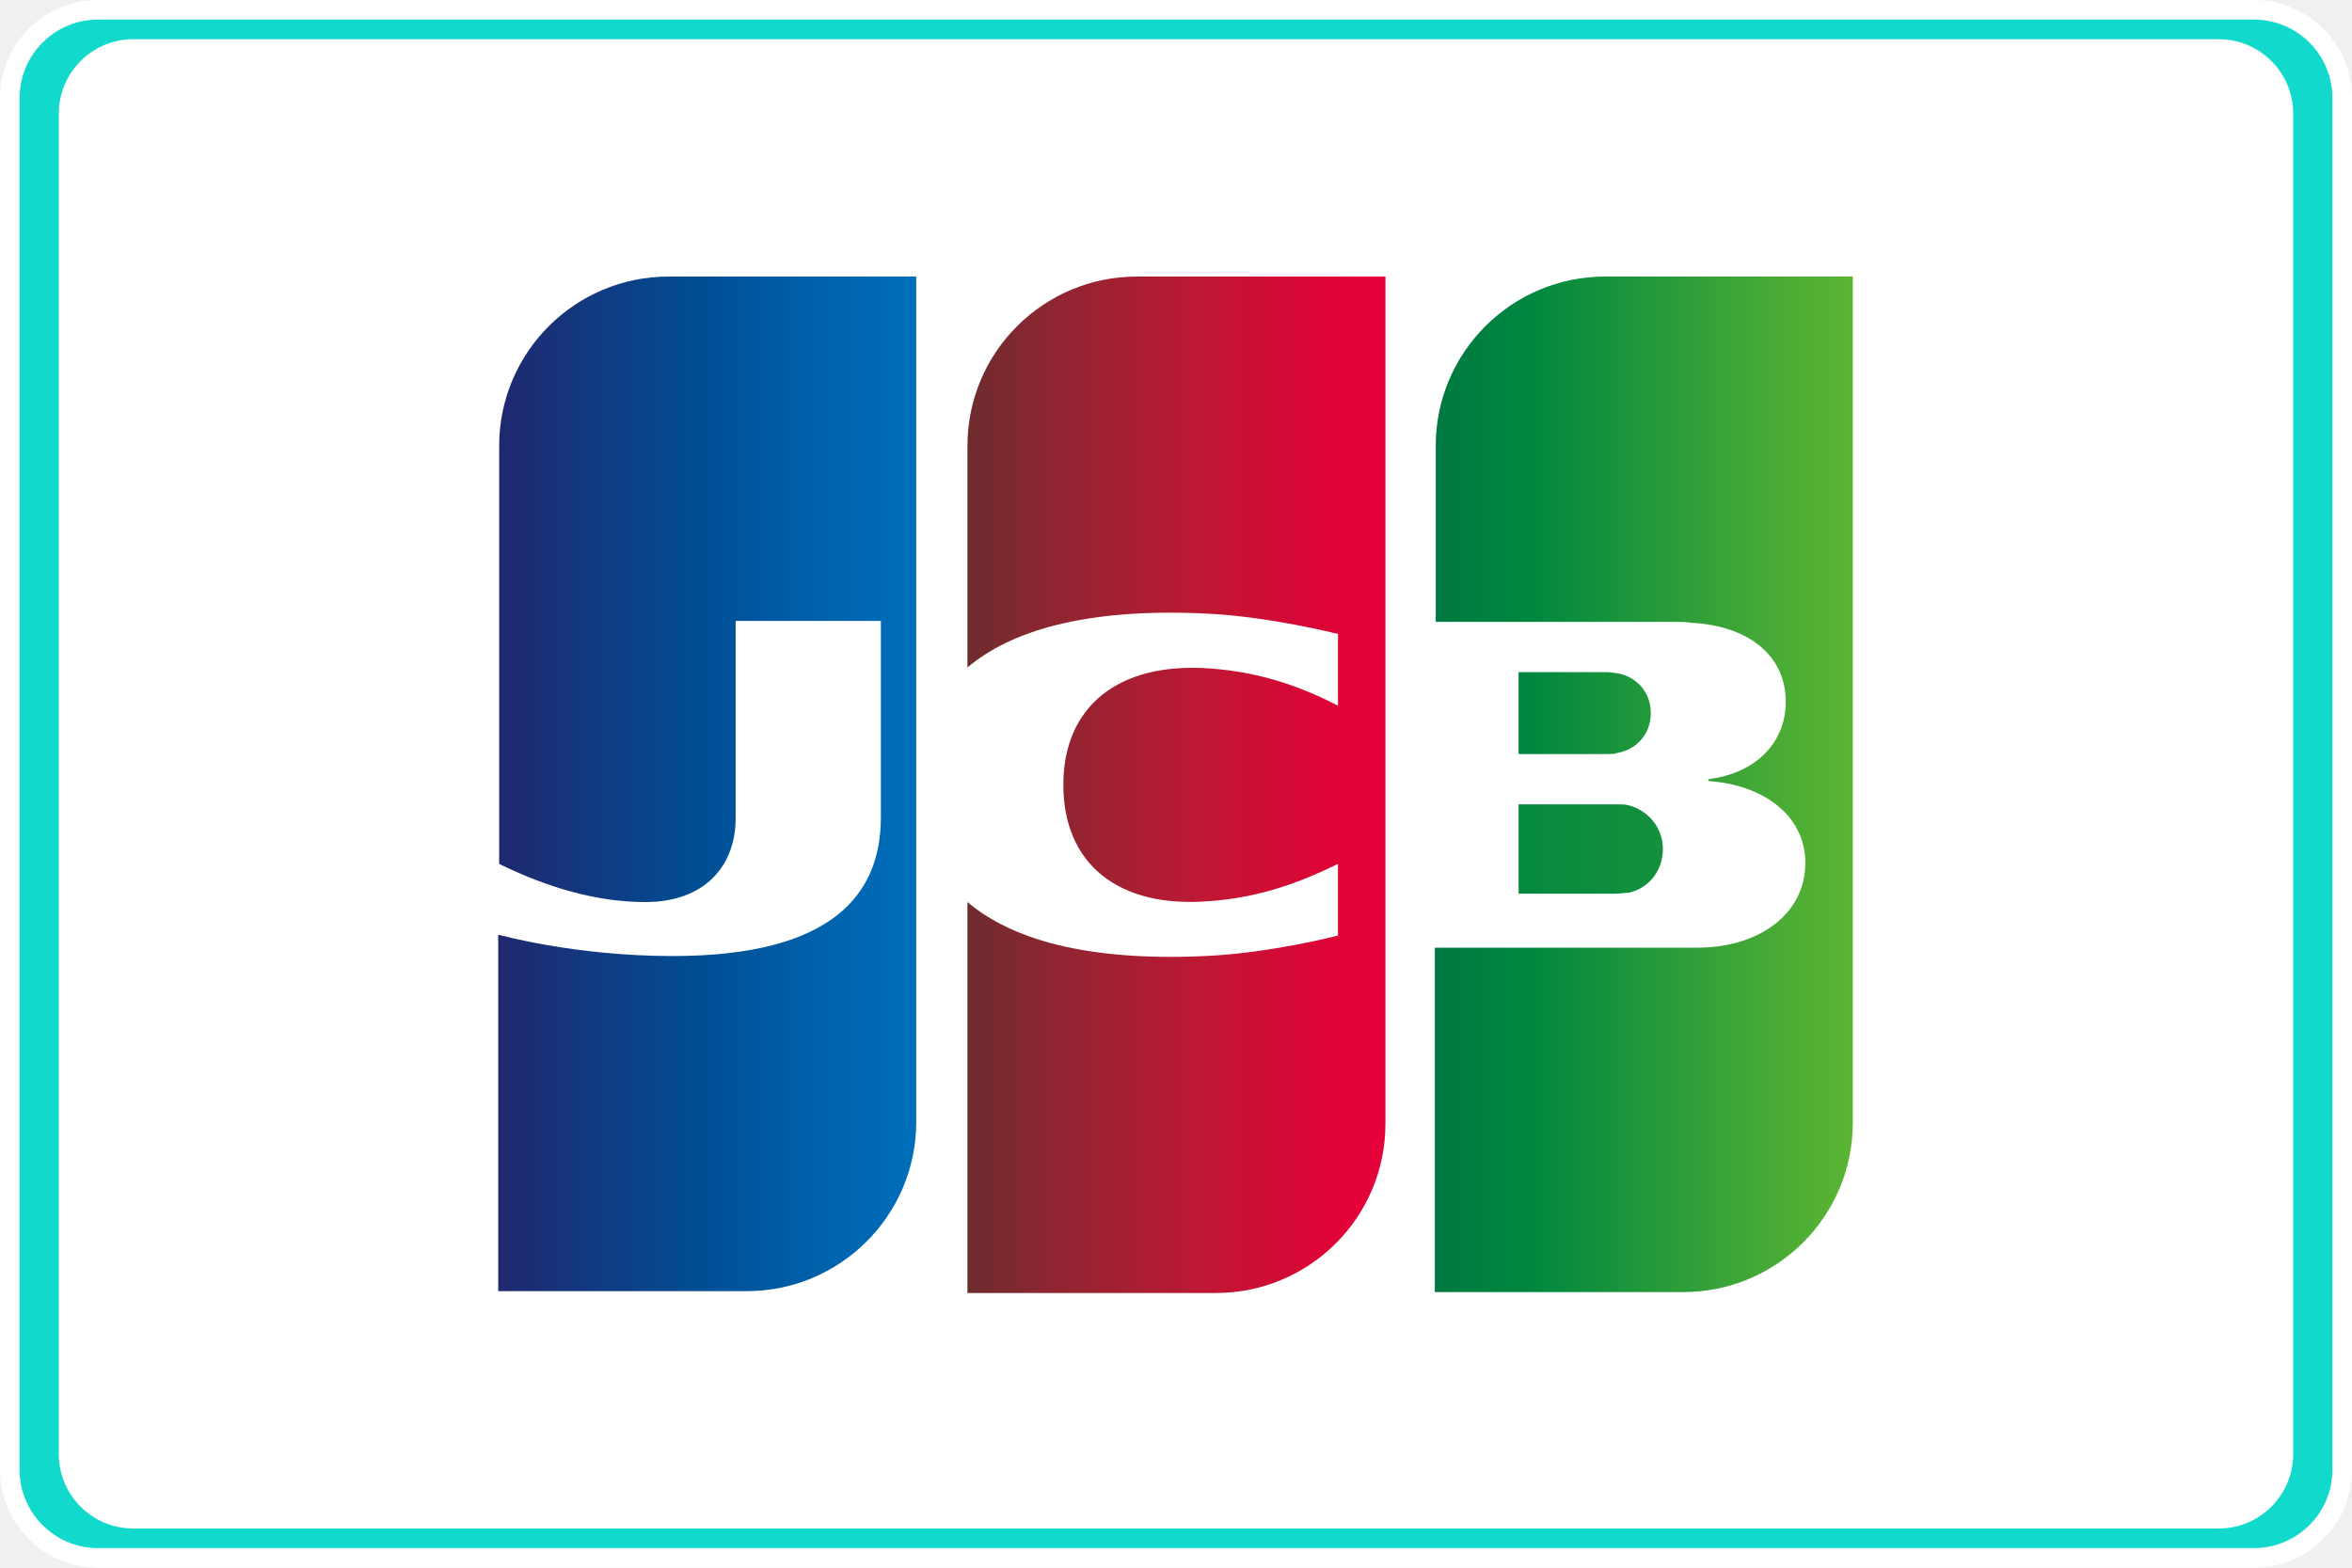
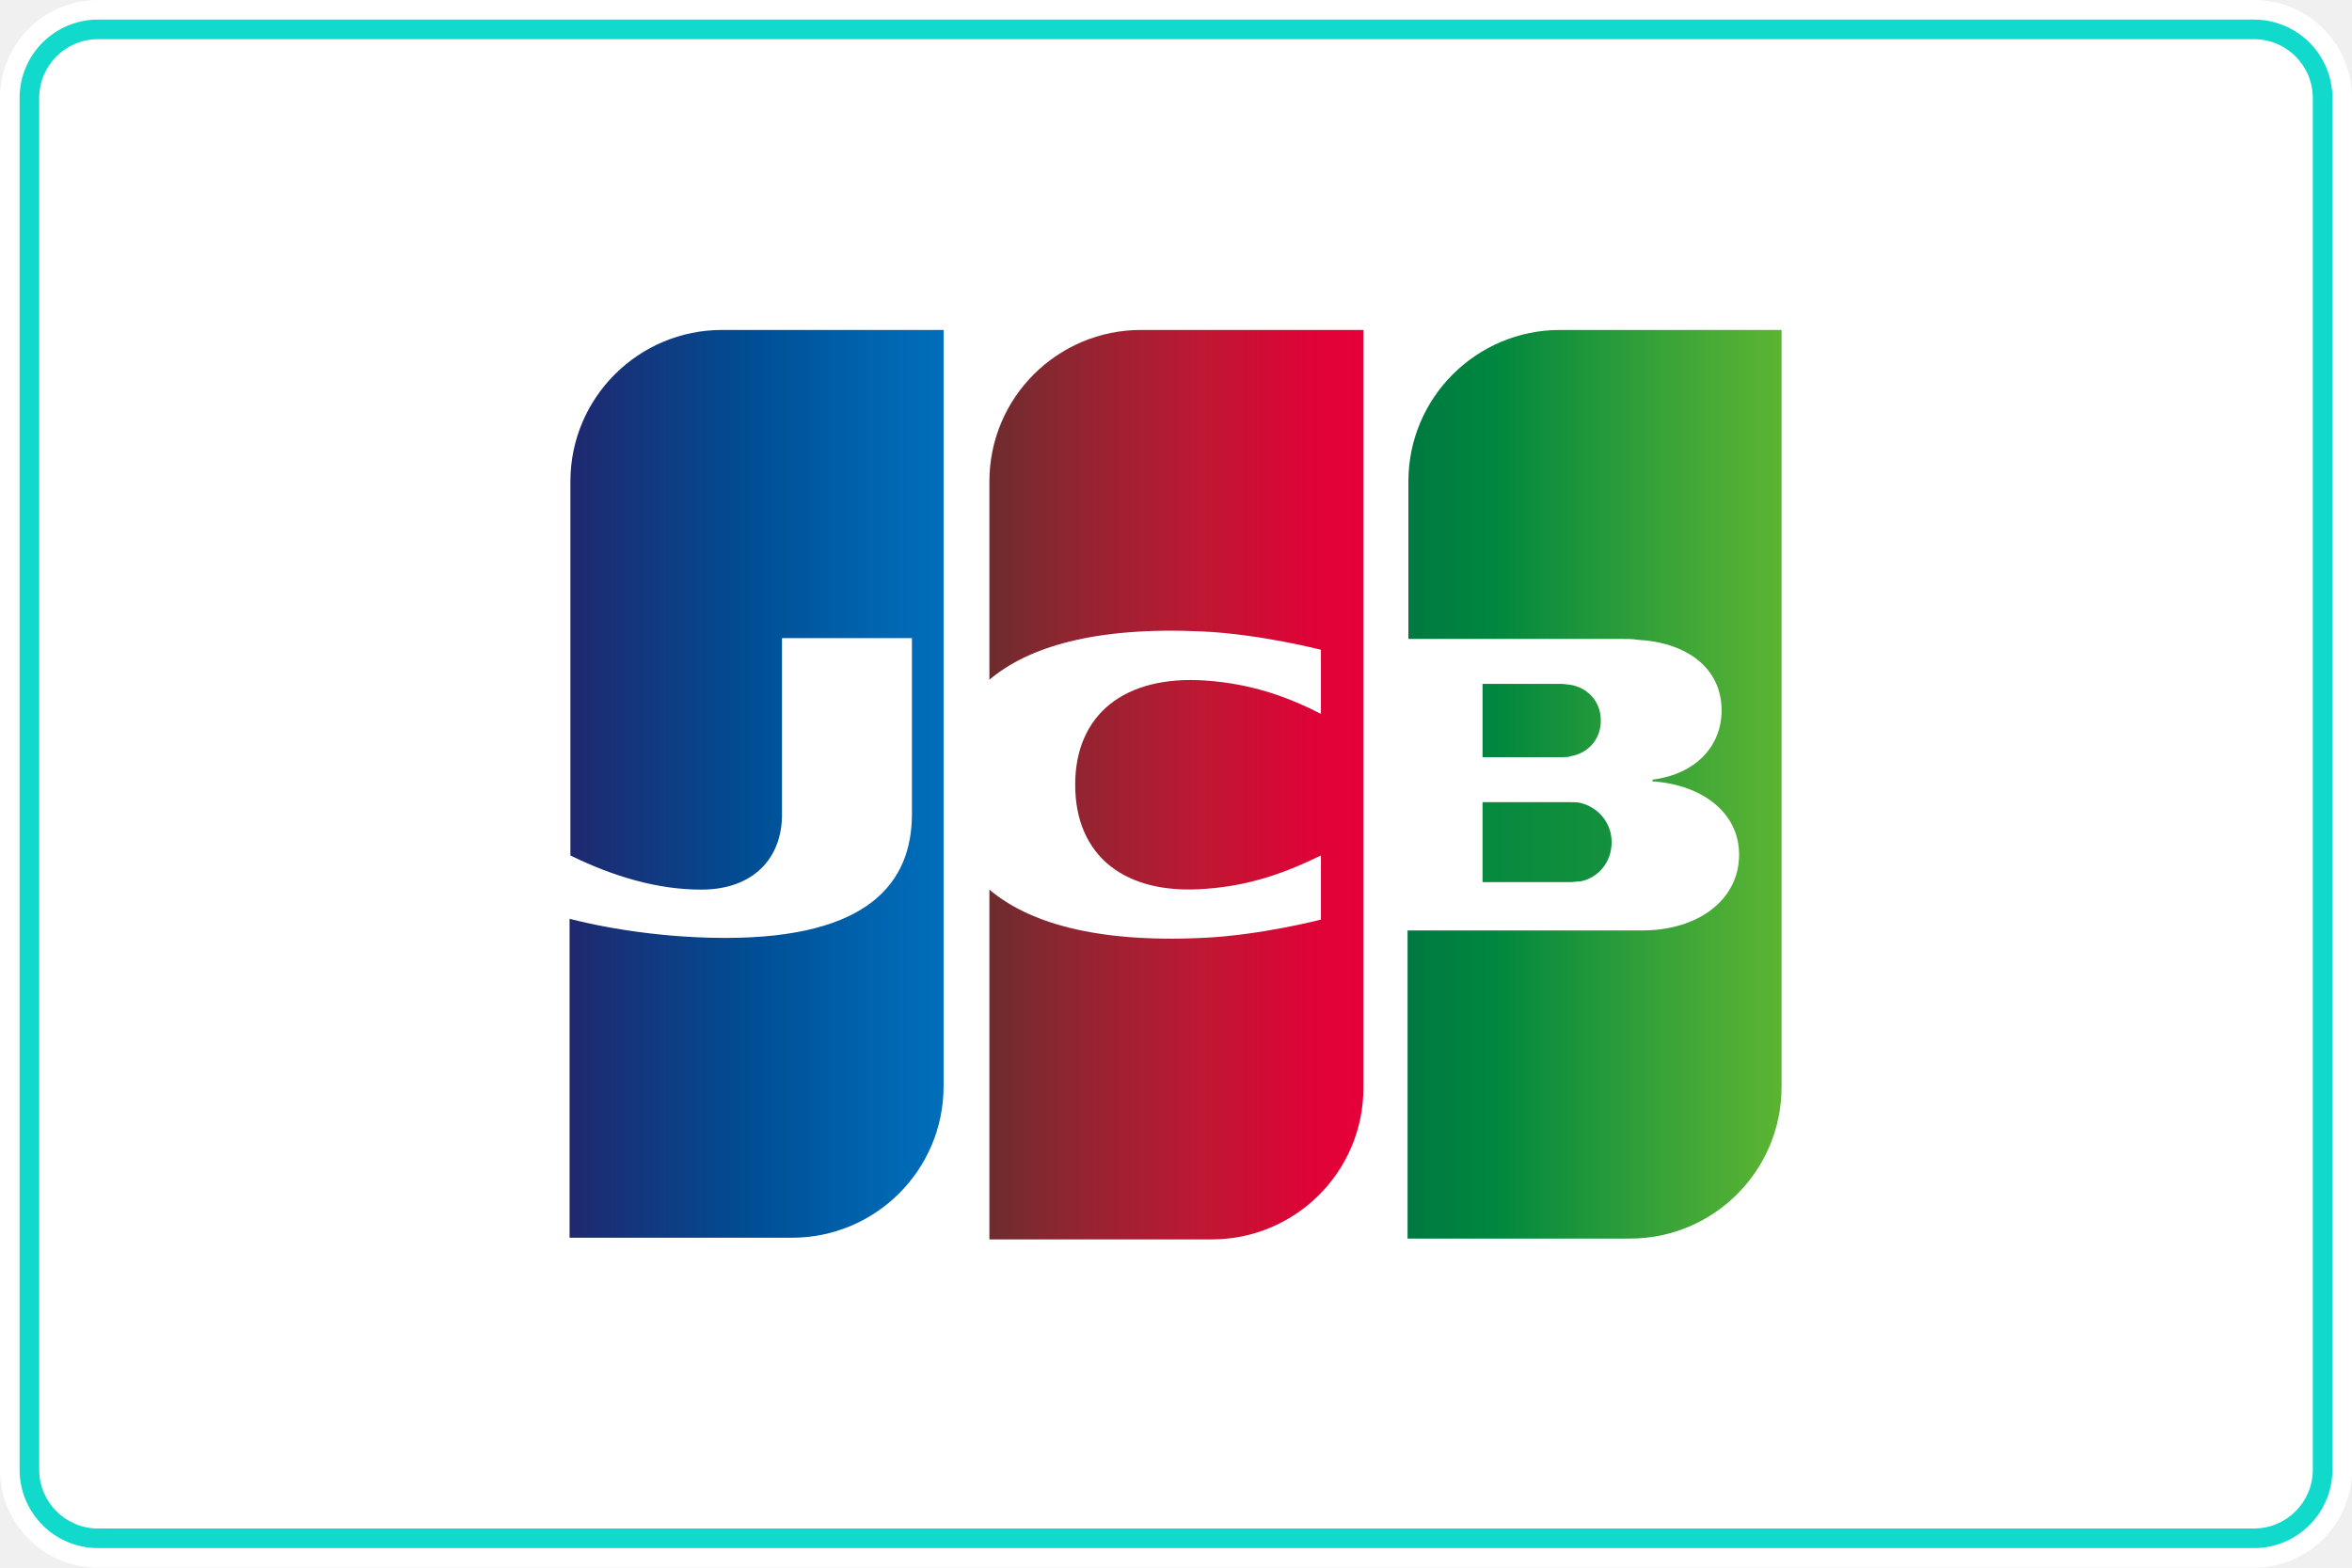
<svg xmlns="http://www.w3.org/2000/svg" width="120" height="80" viewBox="0 0 120 80" fill="none">
  <rect width="120" height="80" rx="5" fill="#FFFFFF" />
  <rect x="1" y="1" width="118" height="78" rx="4" fill="#11D9CC" />
-   <svg x="2" y="2" width="116" height="76" viewBox="0 0 120 80" preserveAspectRatio="xMidYMid meet">
+   <rect x="2" y="2" width="116" height="76" rx="3" fill="#FFFFFF" />
+   <svg x="6" y="6" width="108" height="68" viewBox="0 0 120 80" preserveAspectRatio="xMidYMid meet">
    <rect width="120" height="80" rx="4" fill="white" />
    <path d="M100.9 58.8C100.9 65.8 95.2 71.5 88.2 71.5H19.1V21.2C19.1 14.2 24.8 8.5 31.8 8.5H100.9V58.8Z" fill="white" />
    <path d="M78.399 45.9H83.649C83.799 45.9 84.149 45.85 84.299 45.85C85.299 45.65 86.149 44.75 86.149 43.5C86.149 42.3 85.299 41.4 84.299 41.15C84.149 41.1 83.849 41.1 83.649 41.1H78.399V45.9Z" fill="url(#paint0_linear_833_6149)" />
    <path d="M83.049 12.75C78.049 12.75 73.949 16.8 73.949 21.85V31.3H86.799C87.099 31.3 87.449 31.3 87.699 31.35C90.599 31.5 92.749 33 92.749 35.6C92.749 37.65 91.299 39.4 88.599 39.75V39.85C91.549 40.05 93.799 41.7 93.799 44.25C93.799 47 91.299 48.8 87.999 48.8H73.899V67.3H87.249C92.249 67.3 96.349 63.25 96.349 58.2V12.75H83.049Z" fill="url(#paint1_linear_833_6149)" />
    <path d="M85.499 36.2C85.499 35 84.649 34.2 83.649 34.05C83.549 34.05 83.299 34 83.149 34H78.399V38.4H83.149C83.299 38.4 83.599 38.4 83.649 38.35C84.649 38.2 85.499 37.4 85.499 36.2Z" fill="url(#paint2_linear_833_6149)" />
    <path d="M57.899 12.75C52.899 12.75 48.799 16.8 48.799 21.85V33.75C51.099 31.8 55.099 30.55 61.549 30.85C64.999 31 68.699 31.95 68.699 31.95V35.8C66.849 34.85 64.649 34 61.799 33.8C56.899 33.45 53.949 35.85 53.949 40.05C53.949 44.3 56.899 46.7 61.799 46.3C64.649 46.1 66.849 45.2 68.699 44.3V48.15C68.699 48.15 65.049 49.1 61.549 49.25C55.099 49.55 51.099 48.3 48.799 46.35V67.35H62.149C67.149 67.35 71.249 63.3 71.249 58.25V12.75H57.899Z" fill="url(#paint3_linear_833_6149)" />
    <path d="M32.75 12.75C27.75 12.75 23.65 16.8 23.65 21.85V44.3C26.2 45.55 28.85 46.35 31.5 46.35C34.65 46.35 36.35 44.45 36.35 41.85V31.25H44.15V41.8C44.15 45.9 41.6 49.25 32.95 49.25C27.7 49.25 23.6 48.1 23.6 48.1V67.25H36.95C41.95 67.25 46.05 63.2 46.05 58.15V12.75H32.75Z" fill="url(#paint4_linear_833_6149)" />
    <defs>
      <linearGradient id="paint0_linear_833_6149" x1="60.98" y1="40.082" x2="126.075" y2="40.082" gradientUnits="userSpaceOnUse">
        <stop stop-color="#007940" />
        <stop offset="0.229" stop-color="#00873F" />
        <stop offset="0.743" stop-color="#40A737" />
        <stop offset="1" stop-color="#5CB531" />
      </linearGradient>
      <linearGradient id="paint1_linear_833_6149" x1="73.94" y1="40.002" x2="96.411" y2="40.002" gradientUnits="userSpaceOnUse">
        <stop stop-color="#007940" />
        <stop offset="0.229" stop-color="#00873F" />
        <stop offset="0.743" stop-color="#40A737" />
        <stop offset="1" stop-color="#5CB531" />
      </linearGradient>
      <linearGradient id="paint2_linear_833_6149" x1="73.94" y1="36.193" x2="96.409" y2="36.193" gradientUnits="userSpaceOnUse">
        <stop stop-color="#007940" />
        <stop offset="0.229" stop-color="#00873F" />
        <stop offset="0.743" stop-color="#40A737" />
        <stop offset="1" stop-color="#5CB531" />
      </linearGradient>
      <linearGradient id="paint3_linear_833_6149" x1="48.669" y1="40.002" x2="70.829" y2="40.002" gradientUnits="userSpaceOnUse">
        <stop stop-color="#6C2C2F" />
        <stop offset="0.173" stop-color="#882730" />
        <stop offset="0.573" stop-color="#BE1833" />
        <stop offset="0.859" stop-color="#DC0436" />
        <stop offset="1" stop-color="#E60039" />
      </linearGradient>
      <linearGradient id="paint4_linear_833_6149" x1="23.638" y1="40.002" x2="46.455" y2="40.002" gradientUnits="userSpaceOnUse">
        <stop stop-color="#1F286F" />
        <stop offset="0.475" stop-color="#004E94" />
        <stop offset="0.826" stop-color="#0066B1" />
        <stop offset="1" stop-color="#006FBC" />
      </linearGradient>
    </defs>
  </svg>
</svg>
